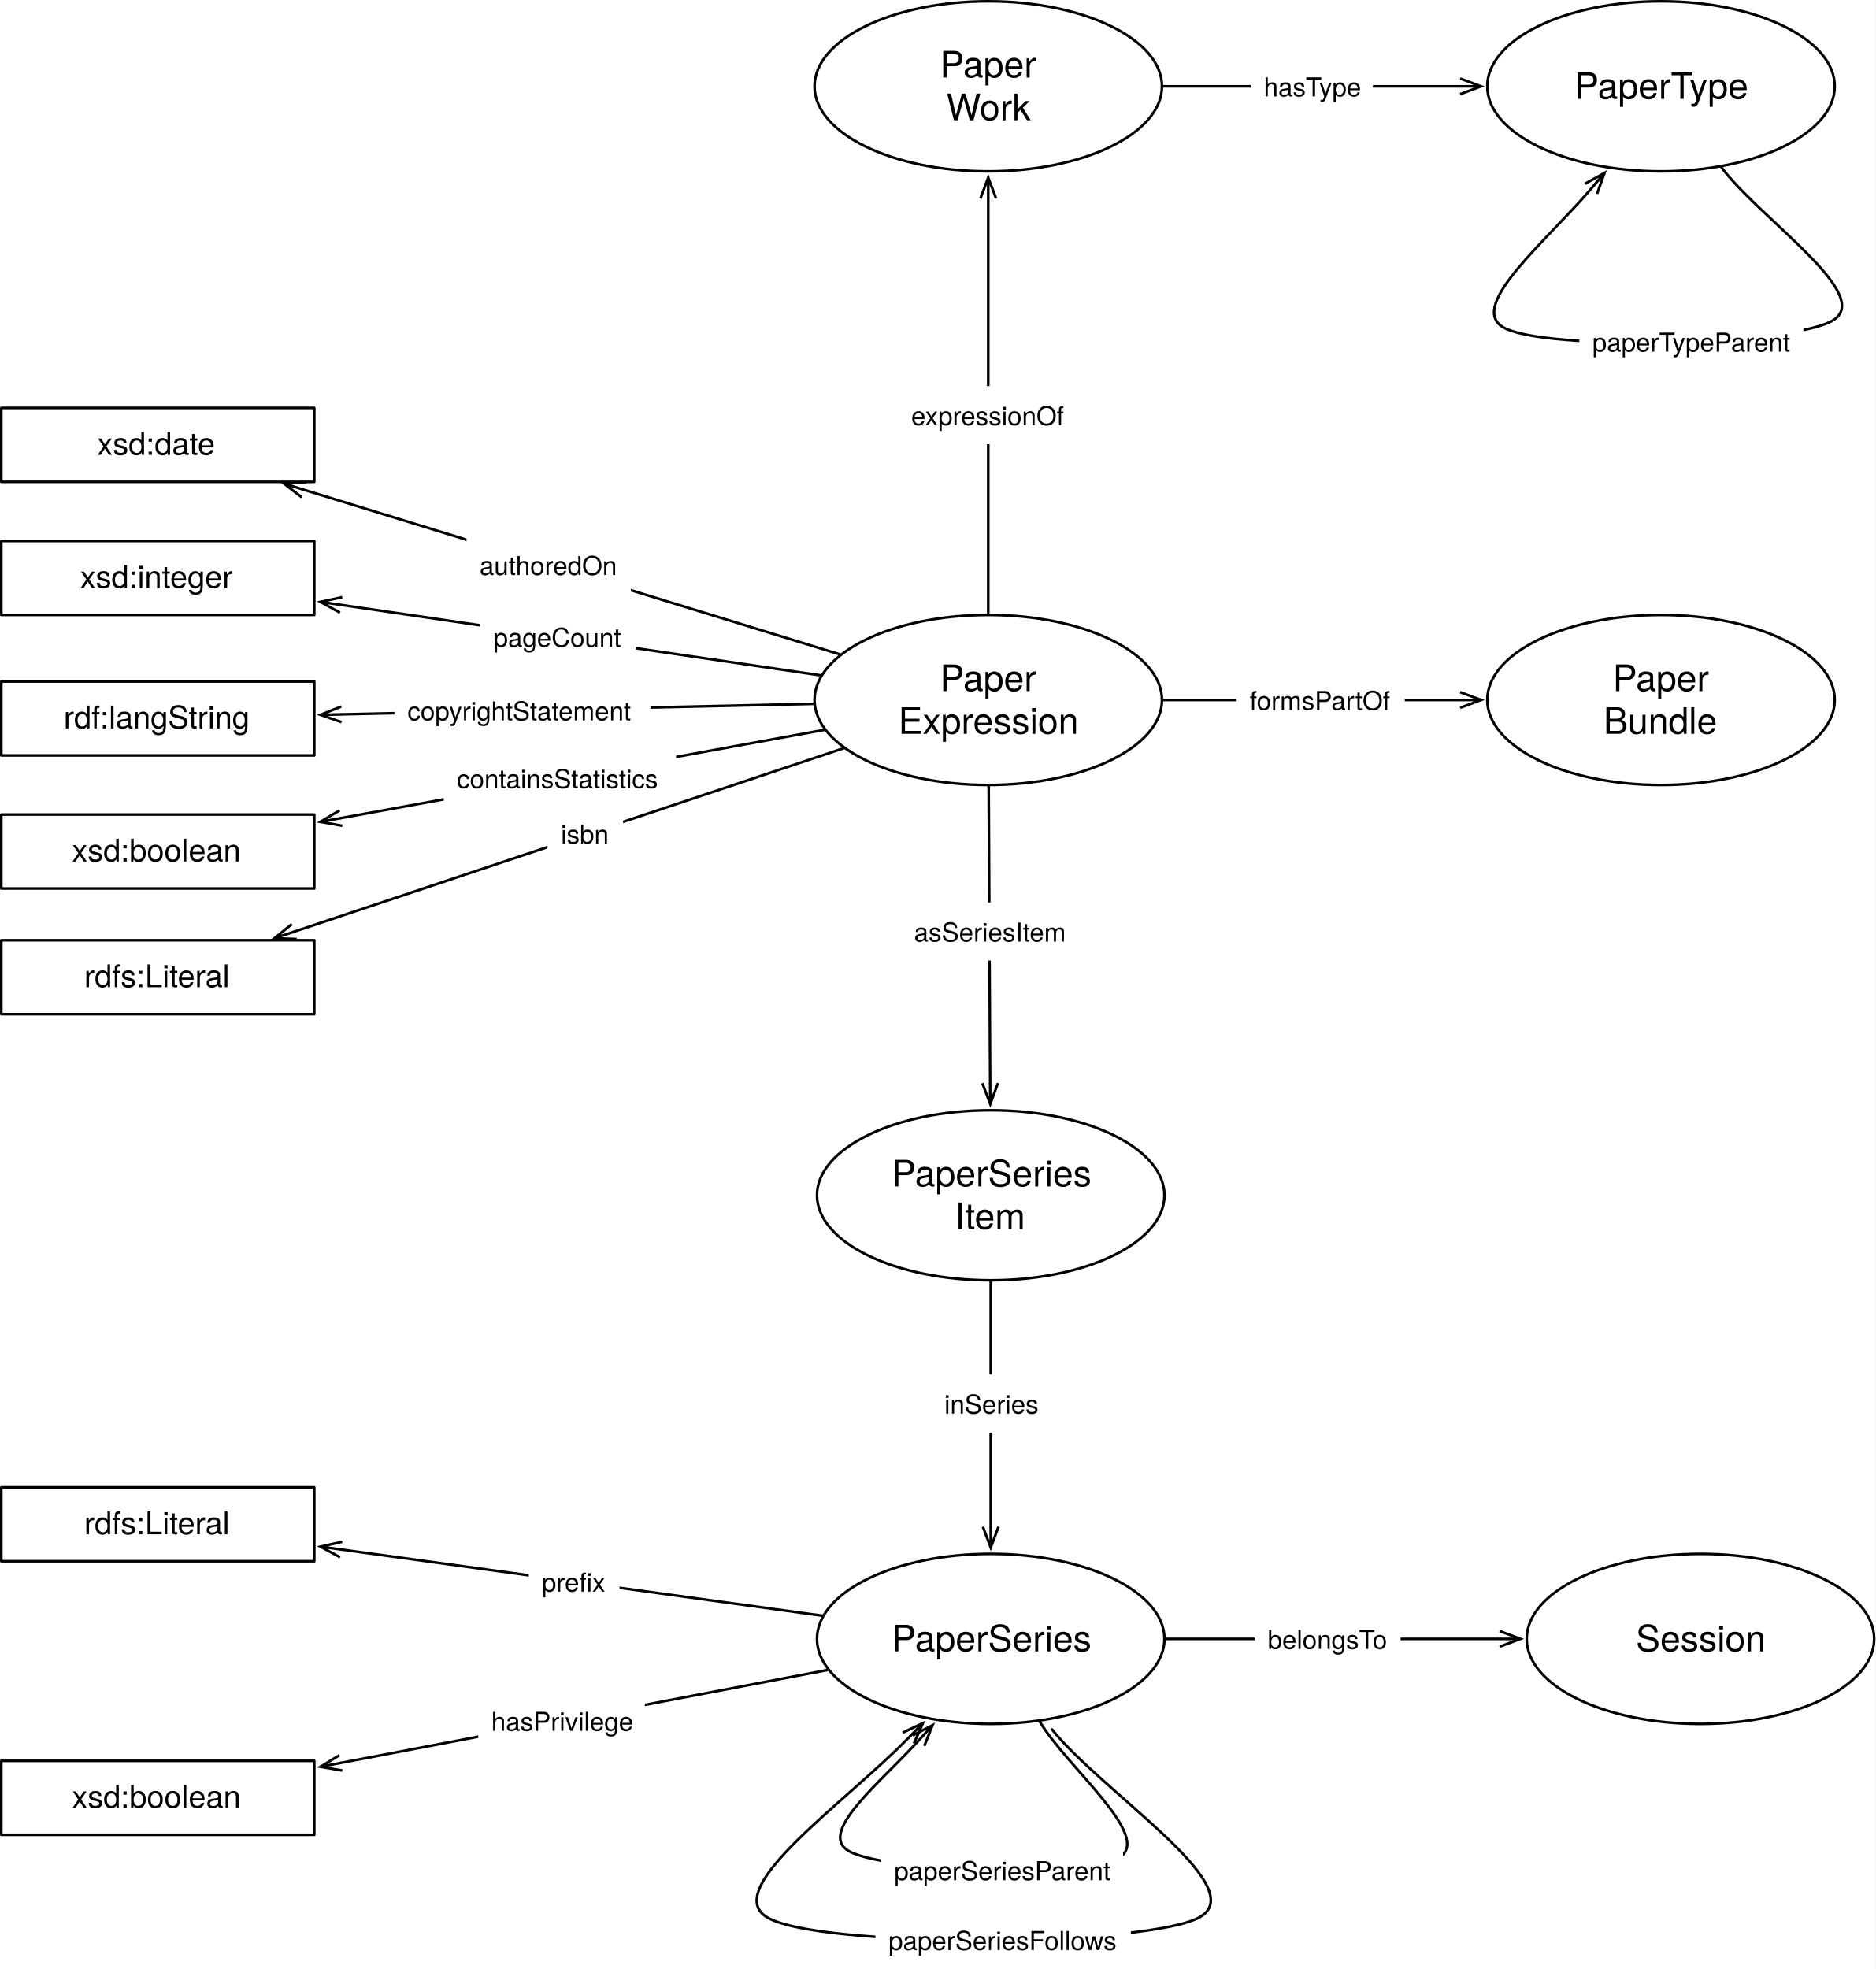
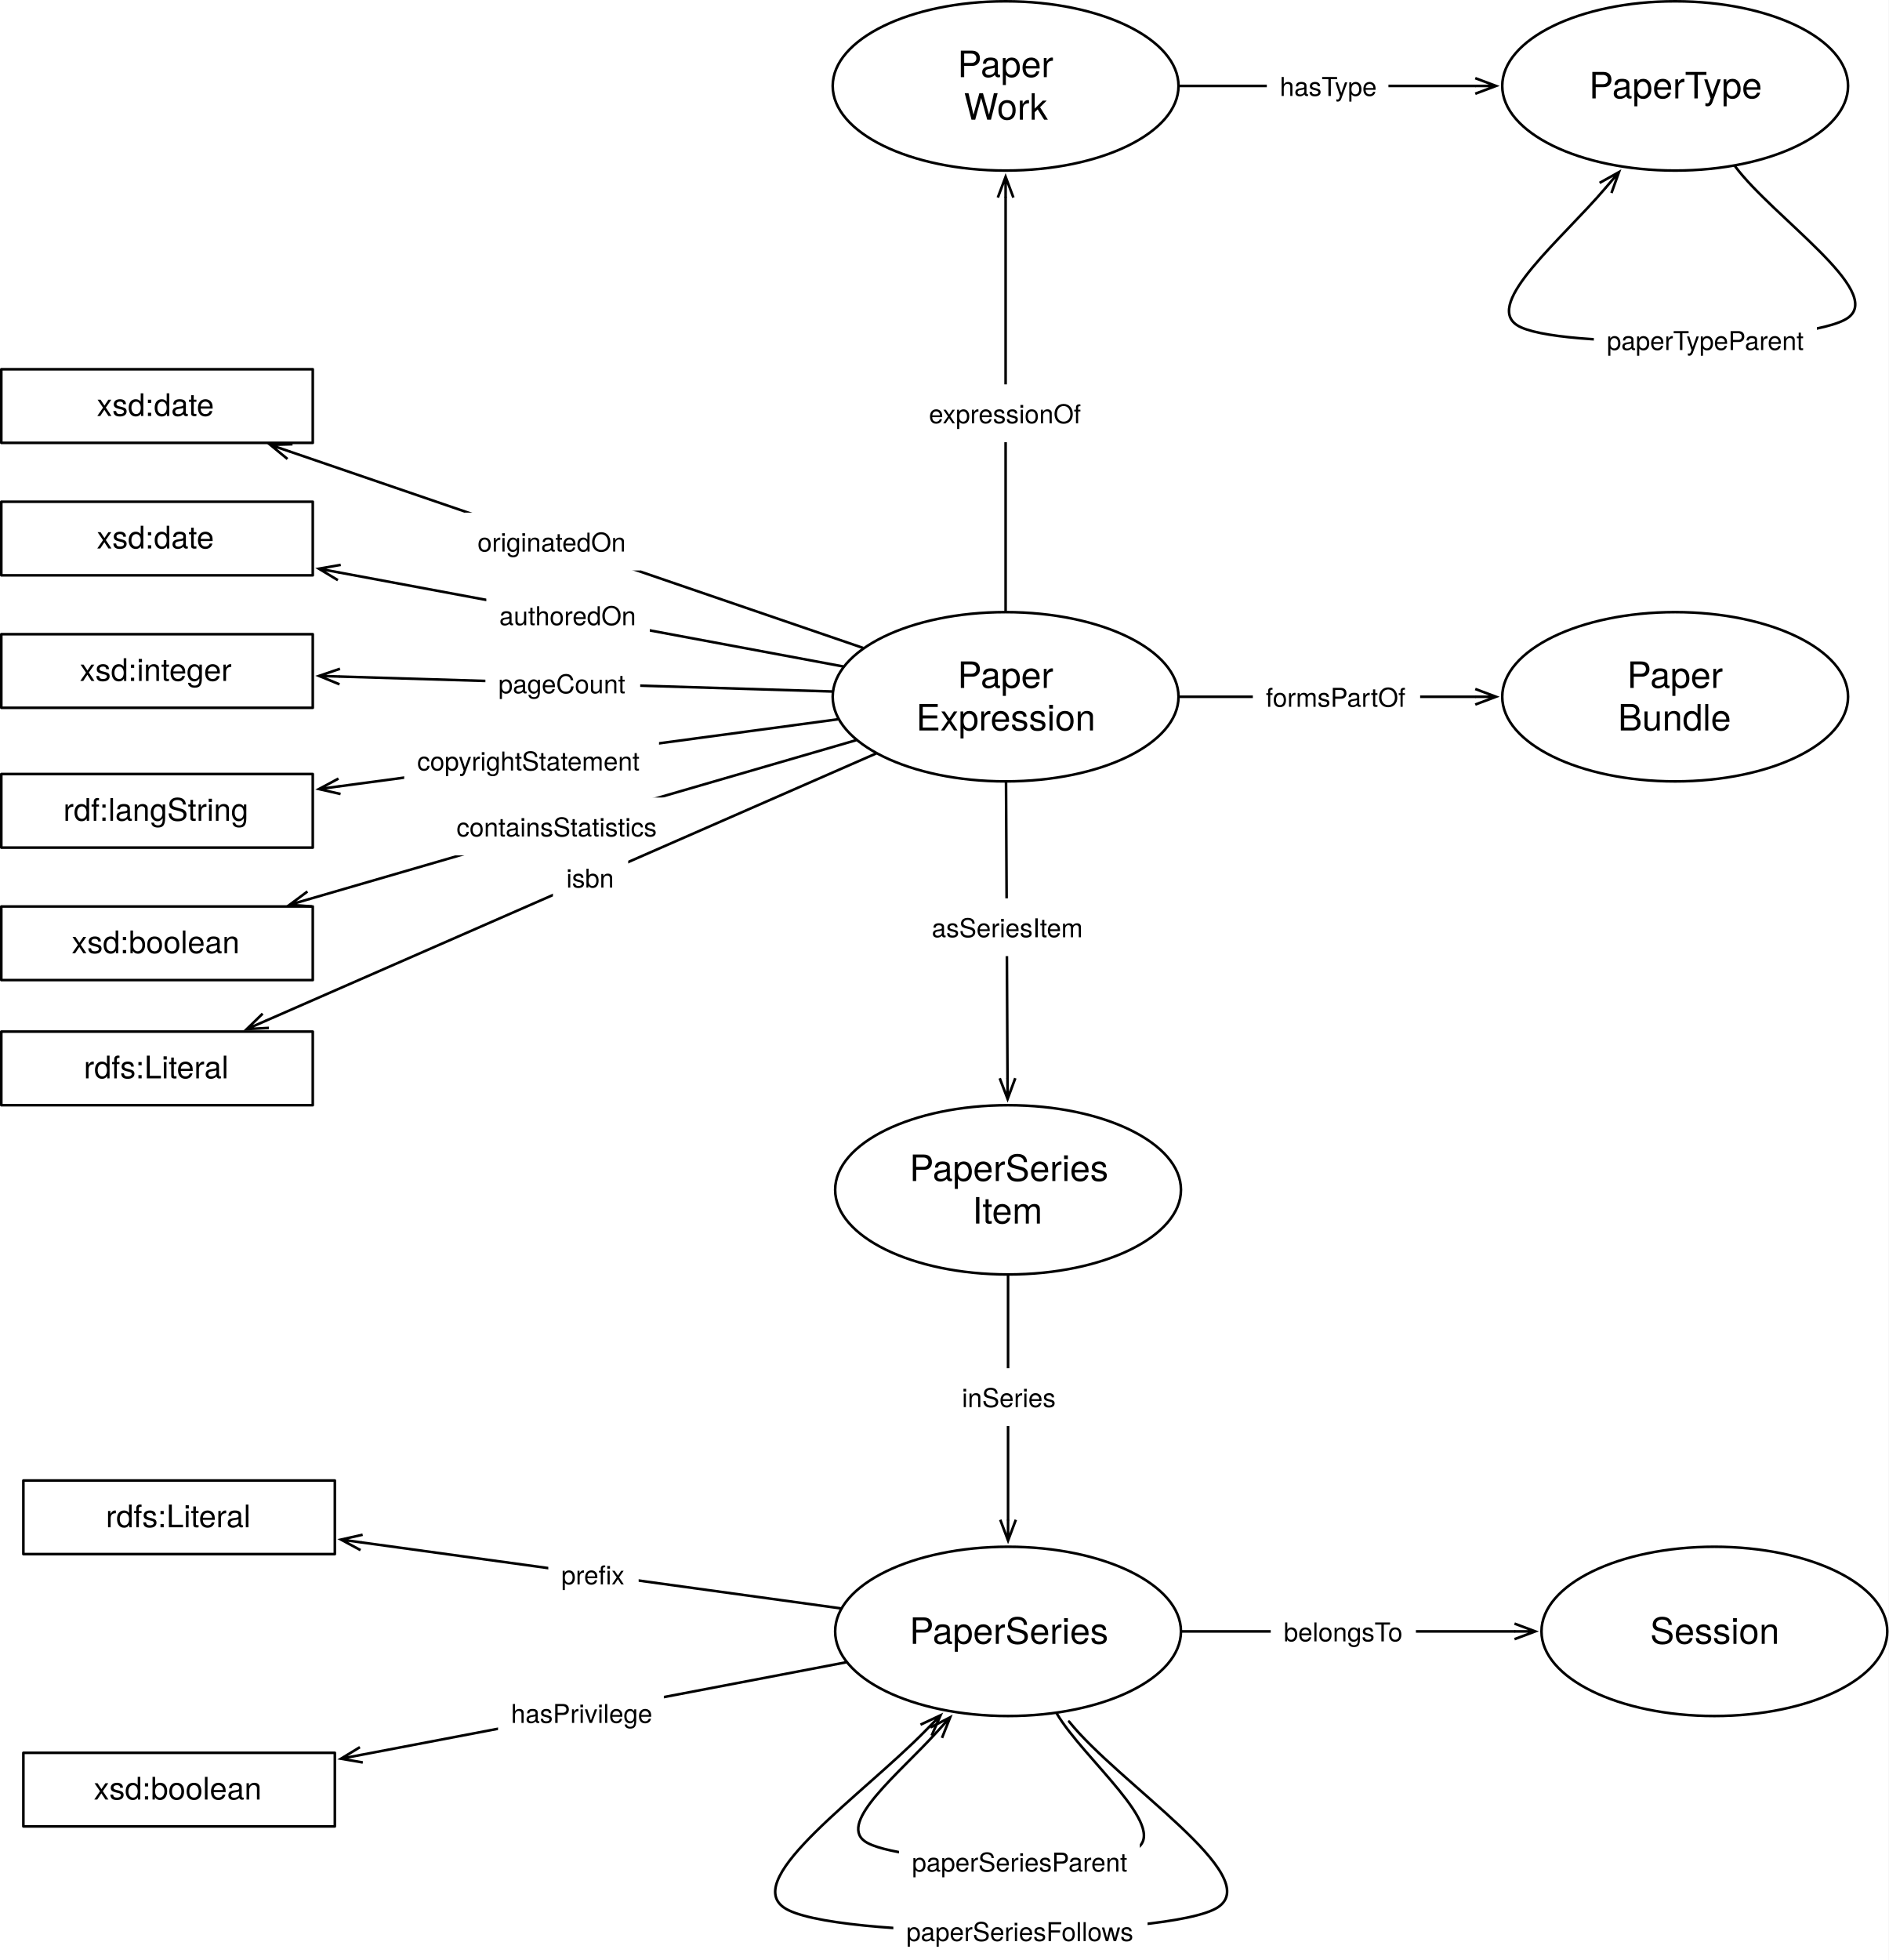
- <svg xmlns="http://www.w3.org/2000/svg" version="1.1" viewBox="209.264 475.72 719.11 754.949" width="719.11" height="754.949">
+ <svg xmlns="http://www.w3.org/2000/svg" version="1.1" viewBox="200.76 475.72 727.614 754.949" width="727.614" height="754.949">
  <defs>
    <marker orient="auto" overflow="visible" markerUnits="strokeWidth" id="StickArrow_Marker" stroke-linejoin="miter" stroke-miterlimit="10" viewBox="-1 -4 10 8" markerWidth="10" markerHeight="8" color="black">
      <g>
        <path d="M 8 0 L 0 0 M 0 -3 L 8 0 L 0 3" fill="none" stroke="currentColor" stroke-width="1" />
      </g>
    </marker>
  </defs>
-   <g id="Canvas_1" stroke="none" fill-opacity="1" stroke-opacity="1" stroke-dasharray="none" fill="none">
-     <rect fill="white" x="209.264" y="475.72" width="719.11" height="754.949" />
+   <g id="Canvas_1" stroke-dasharray="none" stroke="none" stroke-opacity="1" fill="none" fill-opacity="1">
+     <rect fill="white" x="200.76" y="475.72" width="727.614" height="754.949" />
    <g id="Canvas_1_Layer_1">
      <g id="Graphic_228">
        <ellipse cx="589.134" cy="934.016" rx="66.614" ry="32.598" fill="white" />
        <ellipse cx="589.134" cy="934.016" rx="66.614" ry="32.598" stroke="black" stroke-linecap="round" stroke-linejoin="round" stroke-width="1" />
        <text transform="translate(540.8425 917.6237)" fill="black">
          <tspan font-family="Helvetica Neue" font-size="14" fill="black" x="10.316" y="13">PaperSeries</tspan>
          <tspan font-family="Helvetica Neue" font-size="14" fill="black" x="34.543" y="29.392">Item</tspan>
        </text>
      </g>
      <g id="Line_259">
        <line x1="588.354" y1="777.193" x2="588.92" y2="891.018" marker-end="url(#StickArrow_Marker)" stroke="black" stroke-linecap="round" stroke-linejoin="round" stroke-width="1" />
      </g>
      <g id="Graphic_258">
        <rect x="554.741" y="821.728" width="67.78" height="22.28" fill="white" />
        <text transform="translate(559.7406 826.7283)" fill="black">
          <tspan font-family="Helvetica Neue" font-size="10" fill="black" x="0" y="10">asSeriesItem</tspan>
        </text>
      </g>
      <g id="Graphic_304">
        <ellipse cx="846.142" cy="744.095" rx="66.614" ry="32.598" fill="white" />
        <ellipse cx="846.142" cy="744.095" rx="66.614" ry="32.598" stroke="black" stroke-linecap="round" stroke-linejoin="round" stroke-width="1" />
        <text transform="translate(797.8504 727.7025)" fill="black">
          <tspan font-family="Helvetica Neue" font-size="14" fill="black" x="29.755" y="13">Paper</tspan>
          <tspan font-family="Helvetica Neue" font-size="14" fill="black" x="26.248" y="29.392">Bundle</tspan>
        </text>
      </g>
      <g id="Line_306">
        <line x1="655.303" y1="744.095" x2="769.128" y2="744.095" marker-end="url(#StickArrow_Marker)" stroke="black" stroke-linecap="round" stroke-linejoin="round" stroke-width="1" />
      </g>
      <g id="Graphic_305">
        <rect x="683.443" y="732.955" width="64.45" height="22.28" fill="white" />
        <text transform="translate(688.4426 737.9545)" fill="black">
          <tspan font-family="Helvetica Neue" font-size="10" fill="black" x="3659295e-19" y="10">formsPartOf</tspan>
        </text>
      </g>
      <g id="Graphic_361">
        <ellipse cx="846.142" cy="508.819" rx="66.614" ry="32.598" fill="white" />
        <ellipse cx="846.142" cy="508.819" rx="66.614" ry="32.598" stroke="black" stroke-linecap="round" stroke-linejoin="round" stroke-width="1" />
        <text transform="translate(797.8504 500.6229)" fill="black">
          <tspan font-family="Helvetica Neue" font-size="14" fill="black" x="15.104" y="13">PaperType</tspan>
        </text>
      </g>
      <g id="Line_363">
        <line x1="655.303" y1="508.819" x2="769.128" y2="508.819" marker-end="url(#StickArrow_Marker)" stroke="black" stroke-linecap="round" stroke-linejoin="round" stroke-width="1" />
      </g>
      <g id="Graphic_362">
        <rect x="688.825" y="497.679" width="46.86" height="22.28" fill="white" />
        <text transform="translate(693.8252 502.6789)" fill="black">
          <tspan font-family="Helvetica Neue" font-size="10" fill="black" x="29132252e-20" y="10">hasType</tspan>
        </text>
      </g>
      <g id="Graphic_364">
        <ellipse cx="589.134" cy="1104.094" rx="66.614" ry="32.598" fill="white" />
        <ellipse cx="589.134" cy="1104.094" rx="66.614" ry="32.598" stroke="black" stroke-linecap="round" stroke-linejoin="round" stroke-width="1" />
        <text transform="translate(540.8425 1095.899)" fill="black">
          <tspan font-family="Helvetica Neue" font-size="14" fill="black" x="10.316" y="13">PaperSeries</tspan>
        </text>
      </g>
      <g id="Line_366">
        <line x1="589.134" y1="967.114" x2="589.134" y2="1061.096" marker-end="url(#StickArrow_Marker)" stroke="black" stroke-linecap="round" stroke-linejoin="round" stroke-width="1" />
      </g>
      <g id="Graphic_365">
        <rect x="566.359" y="1002.721" width="45.55" height="22.28" fill="white" />
        <text transform="translate(571.3589 1007.721)" fill="black">
          <tspan font-family="Helvetica Neue" font-size="10" fill="black" x="0" y="10">inSeries</tspan>
        </text>
      </g>
      <g id="Line_368">
        <path d="M 607.964 1135.836 C 618.221 1153.128 651.09 1179.543 638.74 1187.716 C 626.39 1195.89 545.698 1193.596 533.858 1184.882 C 523.757 1177.447 547.316 1158.696 561.456 1143.113" marker-end="url(#StickArrow_Marker)" stroke="black" stroke-linecap="round" stroke-linejoin="round" stroke-width="1" />
      </g>
      <g id="Graphic_367">
        <rect x="547.111" y="1181.624" width="92.78" height="22.28" fill="white" />
        <text transform="translate(552.1108 1186.624)" fill="black">
          <tspan font-family="Helvetica Neue" font-size="10" fill="black" x="0" y="10">paperSeriesParent</tspan>
        </text>
      </g>
      <g id="Line_370">
        <path d="M 612.636 1138.813 C 631.729 1162.671 688.246 1198.465 669.921 1210.394 C 651.597 1222.323 520.299 1222.995 502.677 1210.394 C 486.699 1198.967 533.408 1166.814 557.541 1142.127" marker-end="url(#StickArrow_Marker)" stroke="black" stroke-linecap="round" stroke-linejoin="round" stroke-width="1" />
      </g>
      <g id="Graphic_369">
        <rect x="544.936" y="1208.389" width="97.94" height="22.28" fill="white" />
        <text transform="translate(549.9364 1213.389)" fill="black">
          <tspan font-family="Helvetica Neue" font-size="10" fill="black" x="0" y="10">paperSeriesFollows</tspan>
        </text>
      </g>
      <g id="Line_372">
        <path d="M 869.291 539.849 C 883.778 559.267 926.77 587.928 912.756 598.11 C 898.742 608.292 799.764 610.586 785.197 600.945 C 772.415 592.485 802.672 567.72 819.319 548.112" marker-end="url(#StickArrow_Marker)" stroke="black" stroke-linecap="round" stroke-linejoin="round" stroke-width="1" />
      </g>
      <g id="Graphic_371">
        <rect x="814.813" y="595.55" width="85.94" height="22.28" fill="white" />
        <text transform="translate(819.8133 600.5499)" fill="black">
          <tspan font-family="Helvetica Neue" font-size="10" fill="black" x="0" y="10">paperTypeParent</tspan>
        </text>
      </g>
      <g id="Graphic_373">
        <ellipse cx="861.26" cy="1104.094" rx="66.614" ry="32.598" fill="white" />
        <ellipse cx="861.26" cy="1104.094" rx="66.614" ry="32.598" stroke="black" stroke-linecap="round" stroke-linejoin="round" stroke-width="1" />
        <text transform="translate(812.9685 1095.899)" fill="black">
          <tspan font-family="Helvetica Neue" font-size="14" fill="black" x="23.532" y="13">Session</tspan>
        </text>
      </g>
      <g id="Line_375">
        <line x1="656.248" y1="1104.094" x2="784.246" y2="1104.094" marker-end="url(#StickArrow_Marker)" stroke="black" stroke-linecap="round" stroke-linejoin="round" stroke-width="1" />
      </g>
      <g id="Graphic_374">
        <rect x="690.336" y="1092.955" width="55.93" height="22.28" fill="white" />
        <text transform="translate(695.3363 1097.955)" fill="black">
          <tspan font-family="Helvetica Neue" font-size="10" fill="black" x="14210855e-20" y="10">belongsTo</tspan>
        </text>
      </g>
      <g id="Graphic_384">
        <rect x="209.764" y="1045.984" width="120" height="28.346" fill="white" />
        <rect x="209.764" y="1045.984" width="120" height="28.346" stroke="black" stroke-linecap="round" stroke-linejoin="round" stroke-width="1" />
        <text transform="translate(214.7638 1052.989)" fill="black">
          <tspan font-family="Helvetica Neue" font-size="12" fill="black" x="26.776" y="11">rdfs:Literal</tspan>
        </text>
      </g>
      <g id="Line_383">
        <line x1="524.499" y1="1095.202" x2="340.067" y2="1069.829" marker-end="url(#StickArrow_Marker)" stroke="black" stroke-linecap="round" stroke-linejoin="round" stroke-width="1" />
      </g>
      <g id="Graphic_382">
        <rect x="412" y="1070.98" width="34.81" height="22.28" fill="white" />
        <text transform="translate(416.9998 1075.98)" fill="black">
          <tspan font-family="Helvetica Neue" font-size="10" fill="black" x="6554757e-19" y="10">prefix</tspan>
        </text>
      </g>
      <g id="Graphic_387">
        <rect x="209.764" y="1150.866" width="120" height="28.346" fill="white" />
        <rect x="209.764" y="1150.866" width="120" height="28.346" stroke="black" stroke-linecap="round" stroke-linejoin="round" stroke-width="1" />
        <text transform="translate(214.7638 1157.871)" fill="black">
          <tspan font-family="Helvetica Neue" font-size="12" fill="black" x="22.108" y="11">xsd:boolean</tspan>
        </text>
      </g>
      <g id="Line_386">
        <line x1="526.565" y1="1116.034" x2="339.979" y2="1151.64" marker-end="url(#StickArrow_Marker)" stroke="black" stroke-linecap="round" stroke-linejoin="round" stroke-width="1" />
      </g>
      <g id="Graphic_385">
        <rect x="392.637" y="1124.357" width="63.88" height="22.28" fill="white" />
        <text transform="translate(397.6372 1129.357)" fill="black">
          <tspan font-family="Helvetica Neue" font-size="10" fill="black" x="50803806e-20" y="10">hasPrivilege</tspan>
        </text>
      </g>
      <g id="Graphic_390">
-         <rect x="209.764" y="632.126" width="120" height="28.346" fill="white" />
-         <rect x="209.764" y="632.126" width="120" height="28.346" stroke="black" stroke-linecap="round" stroke-linejoin="round" stroke-width="1" />
-         <text transform="translate(214.7638 639.1312)" fill="black">
+         <rect x="201.26" y="668.976" width="120" height="28.346" fill="white" />
+         <rect x="201.26" y="668.976" width="120" height="28.346" stroke="black" stroke-linecap="round" stroke-linejoin="round" stroke-width="1" />
+         <text transform="translate(206.2598 675.9816)" fill="black">
          <tspan font-family="Helvetica Neue" font-size="12" fill="black" x="31.774" y="11">xsd:date</tspan>
        </text>
      </g>
      <g id="Line_389">
-         <line x1="531.276" y1="726.615" x2="325.854" y2="663.526" marker-end="url(#StickArrow_Marker)" stroke="black" stroke-linecap="round" stroke-linejoin="round" stroke-width="1" />
+         <line x1="525.432" y1="732.395" x2="331.484" y2="696.24" marker-end="url(#StickArrow_Marker)" stroke="black" stroke-linecap="round" stroke-linejoin="round" stroke-width="1" />
      </g>
      <g id="Graphic_388">
-         <rect x="388.143" y="681.189" width="62.99" height="22.28" fill="white" />
-         <text transform="translate(393.1428 686.1888)" fill="black">
+         <rect x="388.12" y="701.53" width="62.99" height="22.28" fill="white" />
+         <text transform="translate(393.1199 706.5295)" fill="black">
          <tspan font-family="Helvetica Neue" font-size="10" fill="black" x="7993606e-19" y="10">authoredOn</tspan>
        </text>
      </g>
      <g id="Graphic_391">
-         <rect x="209.764" y="737.008" width="120" height="28.346" fill="white" />
-         <rect x="209.764" y="737.008" width="120" height="28.346" stroke="black" stroke-linecap="round" stroke-linejoin="round" stroke-width="1" />
-         <text transform="translate(214.7638 744.0131)" fill="black">
+         <rect x="201.26" y="773.858" width="120" height="28.346" fill="white" />
+         <rect x="201.26" y="773.858" width="120" height="28.346" stroke="black" stroke-linecap="round" stroke-linejoin="round" stroke-width="1" />
+         <text transform="translate(206.2598 780.8635)" fill="black">
          <tspan font-family="Helvetica Neue" font-size="12" fill="black" x="18.886" y="11">rdf:langString</tspan>
        </text>
      </g>
      <g id="Line_393">
-         <line x1="521.143" y1="745.587" x2="340.161" y2="749.614" marker-end="url(#StickArrow_Marker)" stroke="black" stroke-linecap="round" stroke-linejoin="round" stroke-width="1" />
+         <line x1="523.447" y1="752.795" x2="331.567" y2="778.583" marker-end="url(#StickArrow_Marker)" stroke="black" stroke-linecap="round" stroke-linejoin="round" stroke-width="1" />
      </g>
      <g id="Graphic_392">
-         <rect x="360.5" y="736.929" width="98.17" height="22.28" fill="white" />
-         <text transform="translate(365.5 741.9293)" fill="black">
+         <rect x="356.485" y="757.497" width="98.17" height="22.28" fill="white" />
+         <text transform="translate(361.4846 762.4973)" fill="black">
          <tspan font-family="Helvetica Neue" font-size="10" fill="black" x="0" y="10">copyrightStatement</tspan>
        </text>
      </g>
      <g id="Graphic_394">
-         <rect x="209.764" y="683.15" width="120" height="28.346" fill="white" />
-         <rect x="209.764" y="683.15" width="120" height="28.346" stroke="black" stroke-linecap="round" stroke-linejoin="round" stroke-width="1" />
-         <text transform="translate(214.7638 690.1548)" fill="black">
+         <rect x="201.26" y="720" width="120" height="28.346" fill="white" />
+         <rect x="201.26" y="720" width="120" height="28.346" stroke="black" stroke-linecap="round" stroke-linejoin="round" stroke-width="1" />
+         <text transform="translate(206.2598 727.0052)" fill="black">
          <tspan font-family="Helvetica Neue" font-size="12" fill="black" x="25.222" y="11">xsd:integer</tspan>
        </text>
      </g>
      <g id="Line_396">
-         <line x1="523.88" y1="734.649" x2="340.053" y2="707.647" marker-end="url(#StickArrow_Marker)" stroke="black" stroke-linecap="round" stroke-linejoin="round" stroke-width="1" />
+         <line x1="521.202" y1="742.062" x2="331.655" y2="736.309" marker-end="url(#StickArrow_Marker)" stroke="black" stroke-linecap="round" stroke-linejoin="round" stroke-width="1" />
      </g>
      <g id="Graphic_395">
-         <rect x="393.469" y="708.733" width="59.64" height="22.28" fill="white" />
-         <text transform="translate(398.469 713.7333)" fill="black">
+         <rect x="387.767" y="727.777" width="59.64" height="22.28" fill="white" />
+         <text transform="translate(392.767 732.7773)" fill="black">
          <tspan font-family="Helvetica Neue" font-size="10" fill="black" x="0" y="10">pageCount</tspan>
        </text>
      </g>
      <g id="Graphic_397">
-         <rect x="209.764" y="788.032" width="120" height="28.346" fill="white" />
-         <rect x="209.764" y="788.032" width="120" height="28.346" stroke="black" stroke-linecap="round" stroke-linejoin="round" stroke-width="1" />
-         <text transform="translate(214.7638 795.0367)" fill="black">
+         <rect x="201.26" y="824.882" width="120" height="28.346" fill="white" />
+         <rect x="201.26" y="824.882" width="120" height="28.346" stroke="black" stroke-linecap="round" stroke-linejoin="round" stroke-width="1" />
+         <text transform="translate(206.2598 831.8871)" fill="black">
          <tspan font-family="Helvetica Neue" font-size="12" fill="black" x="22.108" y="11">xsd:boolean</tspan>
        </text>
      </g>
      <g id="Line_399">
-         <line x1="525.266" y1="755.577" x2="339.995" y2="789.388" marker-end="url(#StickArrow_Marker)" stroke="black" stroke-linecap="round" stroke-linejoin="round" stroke-width="1" />
+         <line x1="530.412" y1="760.877" x2="320.042" y2="821.981" marker-end="url(#StickArrow_Marker)" stroke="black" stroke-linecap="round" stroke-linejoin="round" stroke-width="1" />
      </g>
      <g id="Graphic_398">
-         <rect x="379.414" y="762.926" width="89.08" height="22.28" fill="white" />
-         <text transform="translate(384.4138 767.9262)" fill="black">
+         <rect x="371.641" y="782.916" width="89.08" height="22.28" fill="white" />
+         <text transform="translate(376.6408 787.9164)" fill="black">
          <tspan font-family="Helvetica Neue" font-size="10" fill="black" x="8668621e-19" y="10">containsStatistics</tspan>
        </text>
      </g>
      <g id="Graphic_400">
        <ellipse cx="588.189" cy="508.819" rx="66.614" ry="32.598" fill="white" />
        <ellipse cx="588.189" cy="508.819" rx="66.614" ry="32.598" stroke="black" stroke-linecap="round" stroke-linejoin="round" stroke-width="1" />
        <text transform="translate(539.8976 492.4269)" fill="black">
          <tspan font-family="Helvetica Neue" font-size="14" fill="black" x="29.755" y="13">Paper</tspan>
          <tspan font-family="Helvetica Neue" font-size="14" fill="black" x="32.226" y="29.392">Work</tspan>
        </text>
      </g>
      <g id="Graphic_402">
        <ellipse cx="588.189" cy="744.095" rx="66.614" ry="32.598" fill="white" />
        <ellipse cx="588.189" cy="744.095" rx="66.614" ry="32.598" stroke="black" stroke-linecap="round" stroke-linejoin="round" stroke-width="1" />
        <text transform="translate(539.8976 727.7025)" fill="black">
          <tspan font-family="Helvetica Neue" font-size="14" fill="black" x="29.755" y="13">Paper</tspan>
          <tspan font-family="Helvetica Neue" font-size="14" fill="black" x="13.809" y="29.392">Expression</tspan>
        </text>
      </g>
      <g id="Line_405">
        <line x1="588.189" y1="710.996" x2="588.189" y2="551.817" marker-end="url(#StickArrow_Marker)" stroke="black" stroke-linecap="round" stroke-linejoin="round" stroke-width="1" />
      </g>
      <g id="Graphic_404">
        <rect x="553.649" y="623.771" width="69.08" height="22.28" fill="white" />
        <text transform="translate(558.649 628.7714)" fill="black">
          <tspan font-family="Helvetica Neue" font-size="10" fill="black" x="8704149e-19" y="10">expressionOf</tspan>
        </text>
      </g>
      <g id="Graphic_408">
-         <rect x="209.764" y="836.221" width="120" height="28.346" fill="white" />
-         <rect x="209.764" y="836.221" width="120" height="28.346" stroke="black" stroke-linecap="round" stroke-linejoin="round" stroke-width="1" />
-         <text transform="translate(214.7638 843.2257)" fill="black">
+         <rect x="201.26" y="873.071" width="120" height="28.346" fill="white" />
+         <rect x="201.26" y="873.071" width="120" height="28.346" stroke="black" stroke-linecap="round" stroke-linejoin="round" stroke-width="1" />
+         <text transform="translate(206.2598 880.0761)" fill="black">
          <tspan font-family="Helvetica Neue" font-size="12" fill="black" x="26.776" y="11">rdfs:Literal</tspan>
        </text>
      </g>
      <g id="Line_407">
-         <line x1="532.675" y1="762.626" x2="322.085" y2="832.927" marker-end="url(#StickArrow_Marker)" stroke="black" stroke-linecap="round" stroke-linejoin="round" stroke-width="1" />
+         <line x1="538.087" y1="766.032" x2="303.156" y2="868.899" marker-end="url(#StickArrow_Marker)" stroke="black" stroke-linecap="round" stroke-linejoin="round" stroke-width="1" />
      </g>
      <g id="Graphic_406">
-         <rect x="419.185" y="784.172" width="29" height="23" fill="white" />
-         <text transform="translate(424.3301 789.1722)" fill="black">
+         <rect x="413.788" y="802.609" width="29" height="23" fill="white" />
+         <text transform="translate(418.933 807.6089)" fill="black">
          <tspan font-family="Helvetica Neue" font-size="10" fill="black" x="0" y="10">isbn</tspan>
+         </text>
+       </g>
+       <g id="Graphic_409">
+         <rect x="201.26" y="617.953" width="120" height="28.346" fill="white" />
+         <rect x="201.26" y="617.953" width="120" height="28.346" stroke="black" stroke-linecap="round" stroke-linejoin="round" stroke-width="1" />
+         <text transform="translate(206.2598 624.958)" fill="black">
+           <tspan font-family="Helvetica Neue" font-size="12" fill="black" x="31.774" y="11">xsd:date</tspan>
+         </text>
+       </g>
+       <g id="Line_411">
+         <line x1="533.131" y1="725.238" x2="312.482" y2="649.669" marker-end="url(#StickArrow_Marker)" stroke="black" stroke-linecap="round" stroke-linejoin="round" stroke-width="1" />
+       </g>
+       <g id="Graphic_410">
+         <rect x="379.738" y="673.172" width="67.79" height="22.28" fill="white" />
+         <text transform="translate(384.7379 678.1716)" fill="black">
+           <tspan font-family="Helvetica Neue" font-size="10" fill="black" x="43343107e-20" y="10">originatedOn</tspan>
        </text>
      </g>
    </g>
  </g>
</svg>
